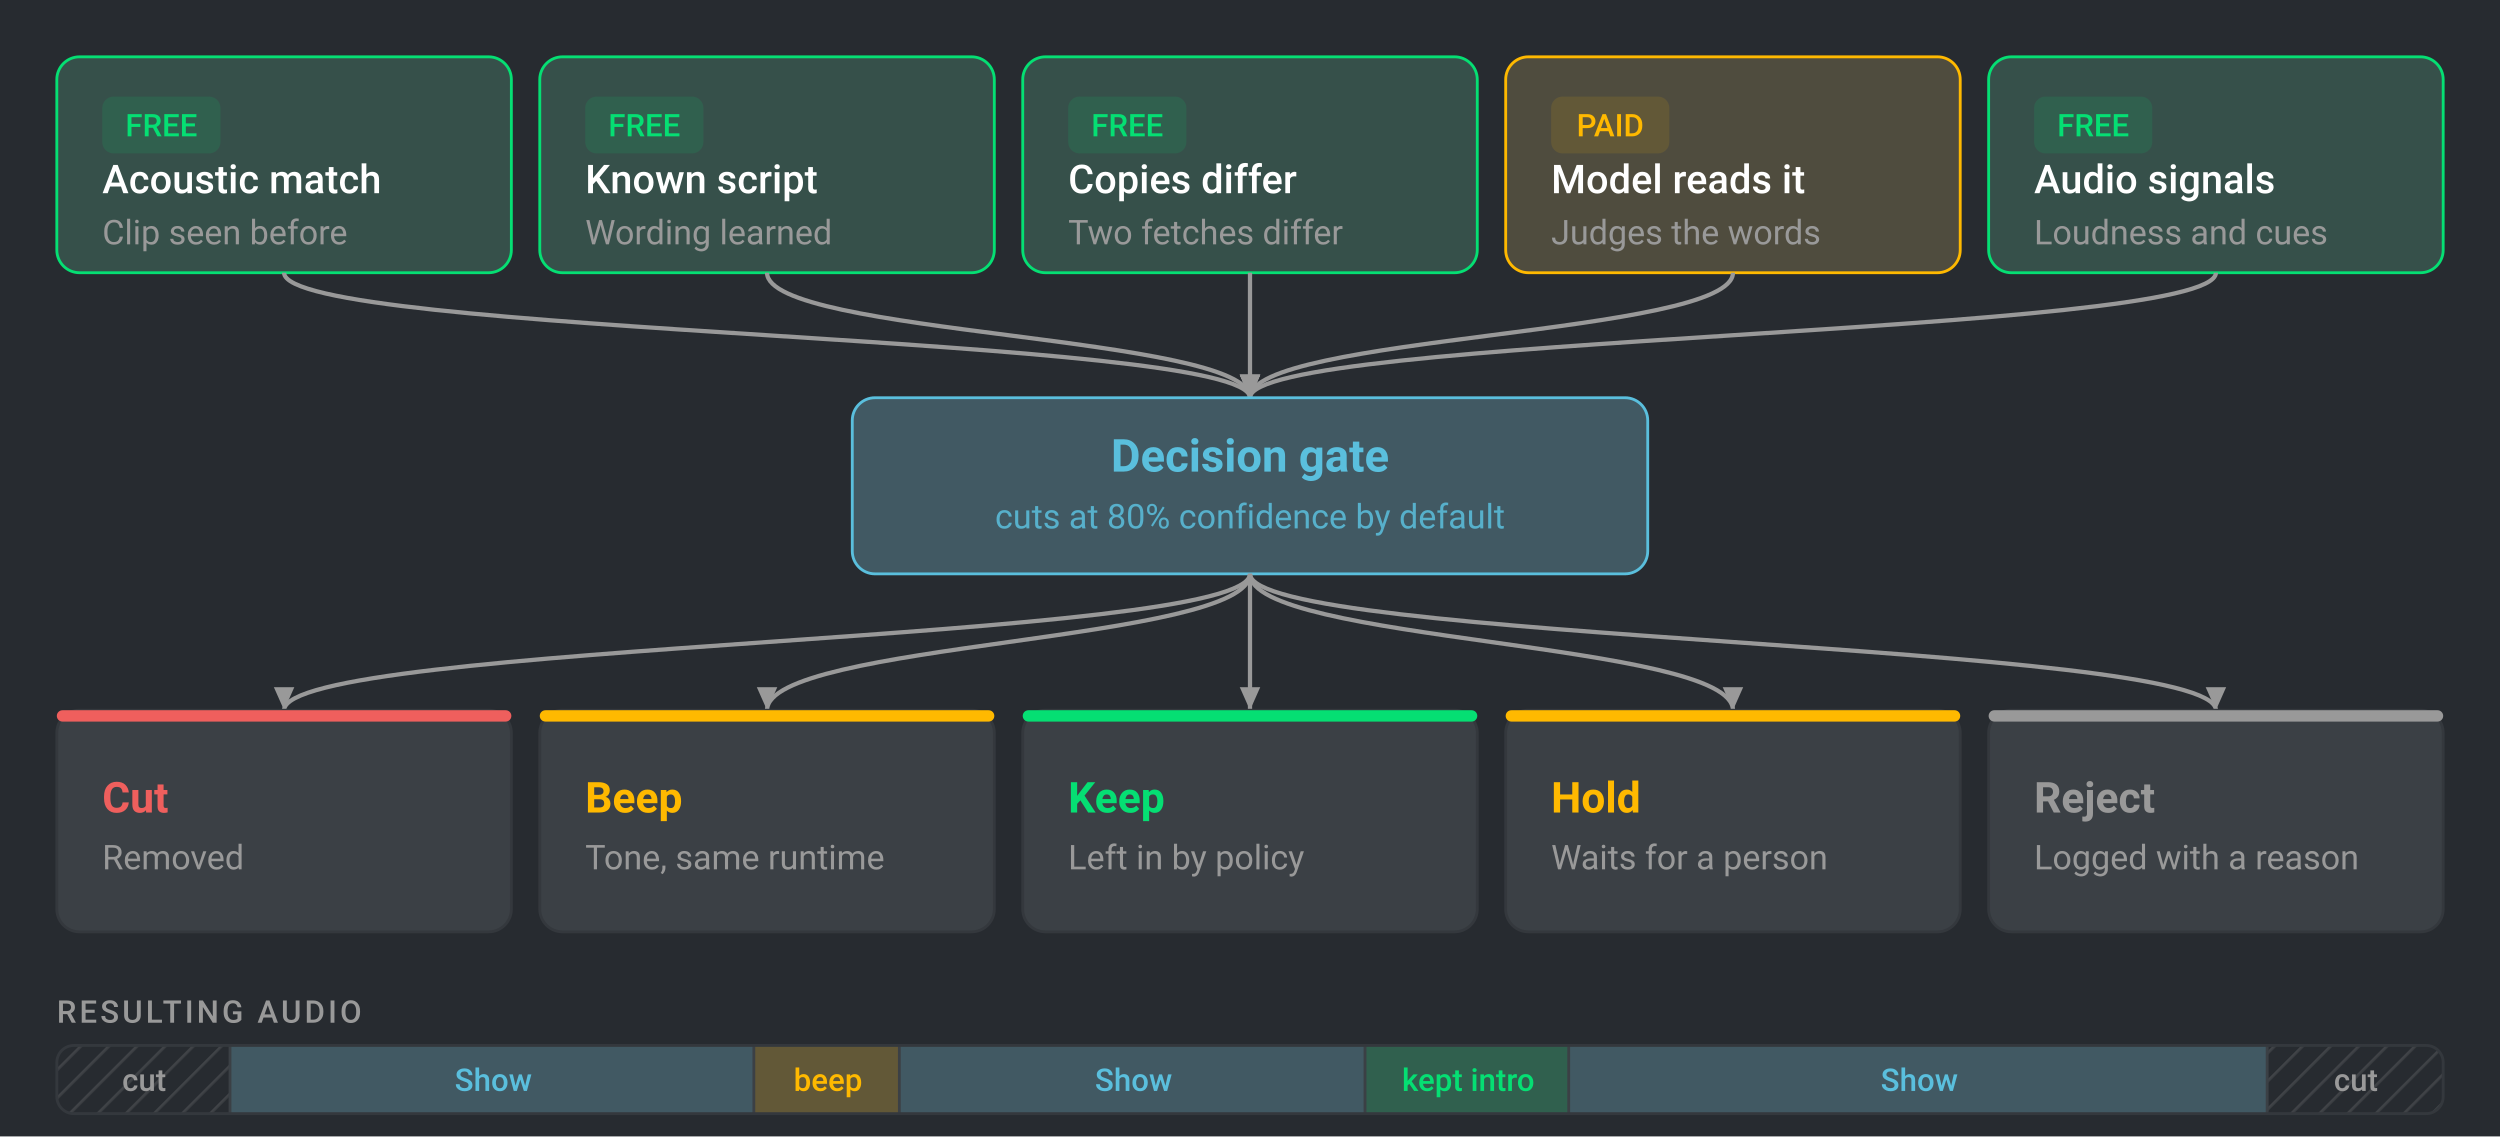
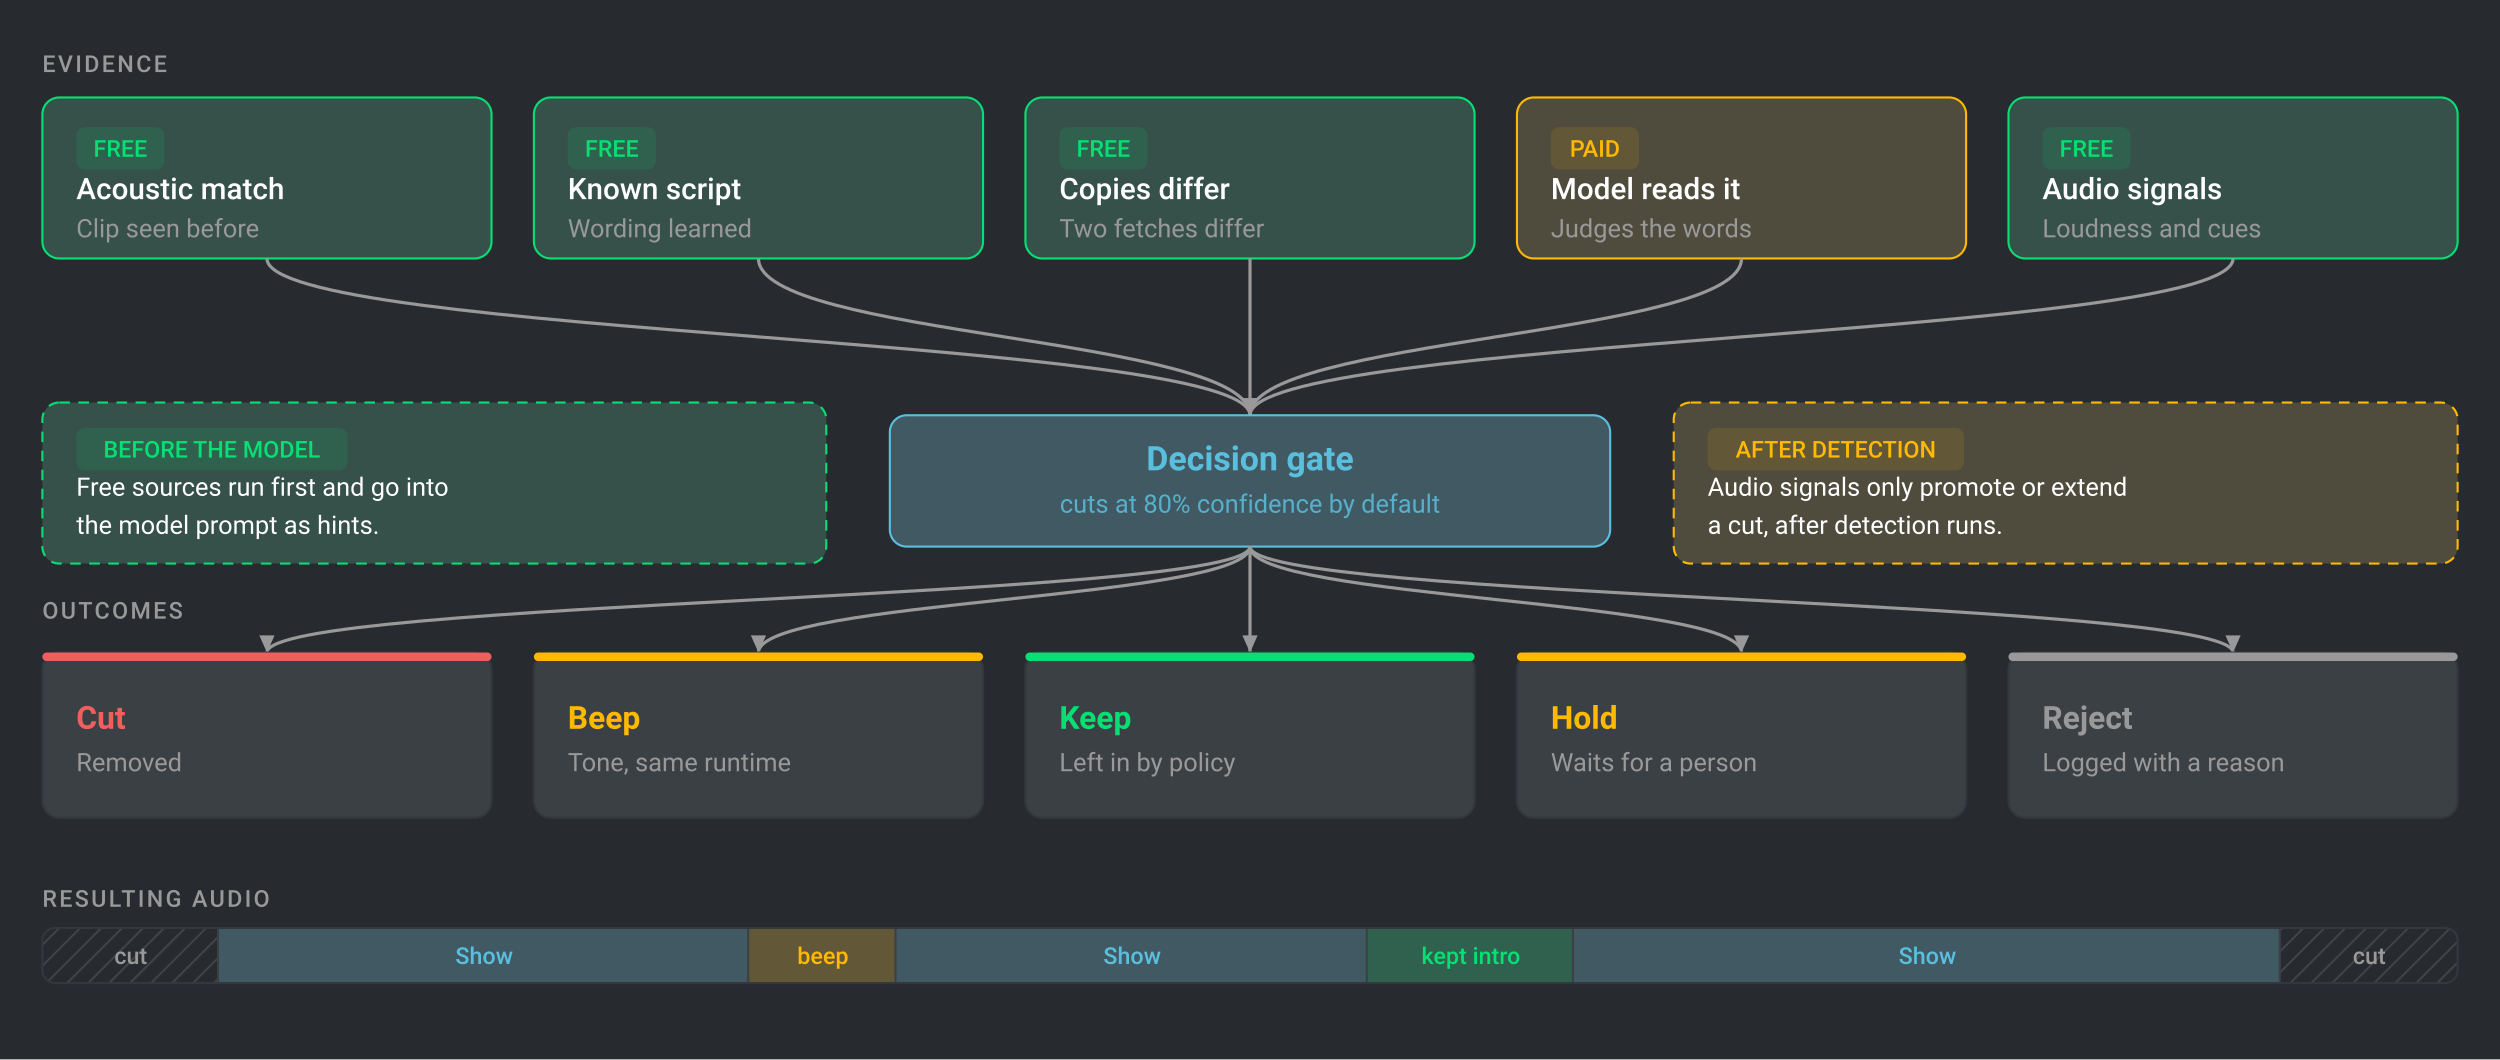
- <svg xmlns="http://www.w3.org/2000/svg" viewBox="0 0 880 400" width="880" height="400" role="img" aria-label="Five evidence sources and five outcomes">
+ <svg xmlns="http://www.w3.org/2000/svg" viewBox="0 0 1180 500" width="1180" height="500" role="img" aria-label="Five evidence sources and five outcomes">
  <defs>
    <marker id="ar" viewBox="0 0 10 10" refX="9" refY="5" markerWidth="6" markerHeight="6" orient="auto-start-reverse">
      <path d="M 0 1 L 9 5 L 0 9 z" fill="#999999" />
    </marker>
    <marker id="arp" viewBox="0 0 10 10" refX="9" refY="5" markerWidth="6" markerHeight="6" orient="auto-start-reverse">
      <path d="M 0 1 L 9 5 L 0 9 z" fill="#5ABFDD" />
    </marker>
    <pattern id="hatch" width="7" height="7" patternTransform="rotate(45)" patternUnits="userSpaceOnUse">
      <line x1="0" y1="0" x2="0" y2="7" stroke="#EF5F5D" stroke-width="2" opacity="0.28" />
    </pattern>
    <pattern id="hatchq" width="7" height="7" patternTransform="rotate(45)" patternUnits="userSpaceOnUse">
      <line x1="0" y1="0" x2="0" y2="7" stroke="#999999" stroke-width="2" opacity="0.20" />
    </pattern>
-     <clipPath id="clip20_368">
-       <rect x="20" y="368" width="840" height="24" rx="6" />
+     <clipPath id="clip20_438">
+       <rect x="20" y="438" width="1140" height="26" rx="6" />
    </clipPath>
  </defs>
-   <rect width="880" height="400" fill="#272B30" />
-   <rect x="20" y="20" width="160" height="76" rx="8" fill="#36504A" stroke="#05DF73" stroke-width="1" />
-   <rect x="36" y="34" width="41.6" height="20" rx="4" fill="#30604E" stroke="none" stroke-width="0" />
-   <text x="56.8" y="48" font-family="Roboto, -apple-system, BlinkMacSystemFont, 'Segoe UI', sans-serif" font-size="11" font-weight="500" fill="#05DF73" text-anchor="middle">FREE</text>
-   <text x="36" y="68" font-family="Roboto, -apple-system, BlinkMacSystemFont, 'Segoe UI', sans-serif" font-size="14" font-weight="500" fill="#FFFFFF" text-anchor="start">Acoustic match</text>
-   <text x="36" y="86" font-family="Roboto, -apple-system, BlinkMacSystemFont, 'Segoe UI', sans-serif" font-size="12" font-weight="400" fill="#999999" text-anchor="start">Clip seen before</text>
-   <path d="M 100.0 96 C 100.0 118.0, 440 118.0, 440 140" stroke="#999999" stroke-width="1.5" fill="none" marker-end="url(#ar)" />
-   <rect x="190" y="20" width="160" height="76" rx="8" fill="#36504A" stroke="#05DF73" stroke-width="1" />
-   <rect x="206" y="34" width="41.6" height="20" rx="4" fill="#30604E" stroke="none" stroke-width="0" />
-   <text x="226.8" y="48" font-family="Roboto, -apple-system, BlinkMacSystemFont, 'Segoe UI', sans-serif" font-size="11" font-weight="500" fill="#05DF73" text-anchor="middle">FREE</text>
-   <text x="206" y="68" font-family="Roboto, -apple-system, BlinkMacSystemFont, 'Segoe UI', sans-serif" font-size="14" font-weight="500" fill="#FFFFFF" text-anchor="start">Known script</text>
-   <text x="206" y="86" font-family="Roboto, -apple-system, BlinkMacSystemFont, 'Segoe UI', sans-serif" font-size="12" font-weight="400" fill="#999999" text-anchor="start">Wording learned</text>
-   <path d="M 270.0 96 C 270.0 118.0, 440 118.0, 440 140" stroke="#999999" stroke-width="1.5" fill="none" marker-end="url(#ar)" />
-   <rect x="360" y="20" width="160" height="76" rx="8" fill="#36504A" stroke="#05DF73" stroke-width="1" />
-   <rect x="376" y="34" width="41.6" height="20" rx="4" fill="#30604E" stroke="none" stroke-width="0" />
-   <text x="396.8" y="48" font-family="Roboto, -apple-system, BlinkMacSystemFont, 'Segoe UI', sans-serif" font-size="11" font-weight="500" fill="#05DF73" text-anchor="middle">FREE</text>
-   <text x="376" y="68" font-family="Roboto, -apple-system, BlinkMacSystemFont, 'Segoe UI', sans-serif" font-size="14" font-weight="500" fill="#FFFFFF" text-anchor="start">Copies differ</text>
-   <text x="376" y="86" font-family="Roboto, -apple-system, BlinkMacSystemFont, 'Segoe UI', sans-serif" font-size="12" font-weight="400" fill="#999999" text-anchor="start">Two fetches differ</text>
-   <path d="M 440.0 96 C 440.0 118.0, 440 118.0, 440 140" stroke="#999999" stroke-width="1.5" fill="none" marker-end="url(#ar)" />
-   <rect x="530" y="20" width="160" height="76" rx="8" fill="#4F4C3E" stroke="#FFB900" stroke-width="1" />
-   <rect x="546" y="34" width="41.6" height="20" rx="4" fill="#625837" stroke="none" stroke-width="0" />
-   <text x="566.8" y="48" font-family="Roboto, -apple-system, BlinkMacSystemFont, 'Segoe UI', sans-serif" font-size="11" font-weight="500" fill="#FFB900" text-anchor="middle">PAID</text>
-   <text x="546" y="68" font-family="Roboto, -apple-system, BlinkMacSystemFont, 'Segoe UI', sans-serif" font-size="14" font-weight="500" fill="#FFFFFF" text-anchor="start">Model reads it</text>
-   <text x="546" y="86" font-family="Roboto, -apple-system, BlinkMacSystemFont, 'Segoe UI', sans-serif" font-size="12" font-weight="400" fill="#999999" text-anchor="start">Judges the words</text>
-   <path d="M 610.0 96 C 610.0 118.0, 440 118.0, 440 140" stroke="#999999" stroke-width="1.5" fill="none" marker-end="url(#ar)" />
-   <rect x="700" y="20" width="160" height="76" rx="8" fill="#36504A" stroke="#05DF73" stroke-width="1" />
-   <rect x="716" y="34" width="41.6" height="20" rx="4" fill="#30604E" stroke="none" stroke-width="0" />
-   <text x="736.8" y="48" font-family="Roboto, -apple-system, BlinkMacSystemFont, 'Segoe UI', sans-serif" font-size="11" font-weight="500" fill="#05DF73" text-anchor="middle">FREE</text>
-   <text x="716" y="68" font-family="Roboto, -apple-system, BlinkMacSystemFont, 'Segoe UI', sans-serif" font-size="14" font-weight="500" fill="#FFFFFF" text-anchor="start">Audio signals</text>
-   <text x="716" y="86" font-family="Roboto, -apple-system, BlinkMacSystemFont, 'Segoe UI', sans-serif" font-size="12" font-weight="400" fill="#999999" text-anchor="start">Loudness and cues</text>
-   <path d="M 780.0 96 C 780.0 118.0, 440 118.0, 440 140" stroke="#999999" stroke-width="1.5" fill="none" marker-end="url(#ar)" />
-   <rect x="300" y="140" width="280" height="62" rx="8" fill="#415963" stroke="#5ABFDD" stroke-width="1" />
-   <text x="440" y="166" font-family="Roboto, -apple-system, BlinkMacSystemFont, 'Segoe UI', sans-serif" font-size="16" font-weight="600" fill="#5ABFDD" text-anchor="middle">Decision gate</text>
-   <text x="440" y="186" font-family="Roboto, -apple-system, BlinkMacSystemFont, 'Segoe UI', sans-serif" font-size="12" font-weight="400" fill="#5ABFDD" text-anchor="middle" opacity="0.85">cuts at 80% confidence by default</text>
-   <path d="M 440 202 C 440 226.0, 100.0 226.0, 100.0 250" stroke="#999999" stroke-width="1.5" fill="none" marker-end="url(#ar)" />
-   <rect x="20" y="250" width="160" height="78" rx="8" fill="#3B4045" stroke="#34383D" stroke-width="1" />
-   <rect x="20" y="250" width="160" height="4" fill="#EF5F5D" rx="2" />
-   <text x="36" y="286" font-family="Roboto, -apple-system, BlinkMacSystemFont, 'Segoe UI', sans-serif" font-size="15" font-weight="600" fill="#EF5F5D" text-anchor="start">Cut</text>
-   <text x="36" y="306" font-family="Roboto, -apple-system, BlinkMacSystemFont, 'Segoe UI', sans-serif" font-size="12" font-weight="400" fill="#999999" text-anchor="start">Removed</text>
-   <path d="M 440 202 C 440 226.0, 270.0 226.0, 270.0 250" stroke="#999999" stroke-width="1.5" fill="none" marker-end="url(#ar)" />
-   <rect x="190" y="250" width="160" height="78" rx="8" fill="#3B4045" stroke="#34383D" stroke-width="1" />
-   <rect x="190" y="250" width="160" height="4" fill="#FFB900" rx="2" />
-   <text x="206" y="286" font-family="Roboto, -apple-system, BlinkMacSystemFont, 'Segoe UI', sans-serif" font-size="15" font-weight="600" fill="#FFB900" text-anchor="start">Beep</text>
-   <text x="206" y="306" font-family="Roboto, -apple-system, BlinkMacSystemFont, 'Segoe UI', sans-serif" font-size="12" font-weight="400" fill="#999999" text-anchor="start">Tone, same runtime</text>
-   <path d="M 440 202 C 440 226.0, 440.0 226.0, 440.0 250" stroke="#999999" stroke-width="1.5" fill="none" marker-end="url(#ar)" />
-   <rect x="360" y="250" width="160" height="78" rx="8" fill="#3B4045" stroke="#34383D" stroke-width="1" />
-   <rect x="360" y="250" width="160" height="4" fill="#05DF73" rx="2" />
-   <text x="376" y="286" font-family="Roboto, -apple-system, BlinkMacSystemFont, 'Segoe UI', sans-serif" font-size="15" font-weight="600" fill="#05DF73" text-anchor="start">Keep</text>
-   <text x="376" y="306" font-family="Roboto, -apple-system, BlinkMacSystemFont, 'Segoe UI', sans-serif" font-size="12" font-weight="400" fill="#999999" text-anchor="start">Left in by policy</text>
-   <path d="M 440 202 C 440 226.0, 610.0 226.0, 610.0 250" stroke="#999999" stroke-width="1.5" fill="none" marker-end="url(#ar)" />
-   <rect x="530" y="250" width="160" height="78" rx="8" fill="#3B4045" stroke="#34383D" stroke-width="1" />
-   <rect x="530" y="250" width="160" height="4" fill="#FFB900" rx="2" />
-   <text x="546" y="286" font-family="Roboto, -apple-system, BlinkMacSystemFont, 'Segoe UI', sans-serif" font-size="15" font-weight="600" fill="#FFB900" text-anchor="start">Hold</text>
-   <text x="546" y="306" font-family="Roboto, -apple-system, BlinkMacSystemFont, 'Segoe UI', sans-serif" font-size="12" font-weight="400" fill="#999999" text-anchor="start">Waits for a person</text>
-   <path d="M 440 202 C 440 226.0, 780.0 226.0, 780.0 250" stroke="#999999" stroke-width="1.5" fill="none" marker-end="url(#ar)" />
-   <rect x="700" y="250" width="160" height="78" rx="8" fill="#3B4045" stroke="#34383D" stroke-width="1" />
-   <rect x="700" y="250" width="160" height="4" fill="#999999" rx="2" />
-   <text x="716" y="286" font-family="Roboto, -apple-system, BlinkMacSystemFont, 'Segoe UI', sans-serif" font-size="15" font-weight="600" fill="#999999" text-anchor="start">Reject</text>
-   <text x="716" y="306" font-family="Roboto, -apple-system, BlinkMacSystemFont, 'Segoe UI', sans-serif" font-size="12" font-weight="400" fill="#999999" text-anchor="start">Logged with a reason</text>
-   <text x="20" y="360" font-family="Roboto, -apple-system, BlinkMacSystemFont, 'Segoe UI', sans-serif" font-size="11" font-weight="500" fill="#999999" text-anchor="start" letter-spacing="0.1em">RESULTING AUDIO</text>
-   <g clip-path="url(#clip20_368)">
-     <rect x="20" y="368" width="61.463" height="24" fill="#272B30" />
-     <rect x="20" y="368" width="61.463" height="24" fill="url(#hatchq)" />
-     <text x="50.732" y="384.0" font-family="Roboto, -apple-system, BlinkMacSystemFont, 'Segoe UI', sans-serif" font-size="11" font-weight="500" fill="#999999" text-anchor="middle">cut</text>
-     <line x1="81.463" y1="368" x2="81.463" y2="392" stroke="#3B4045" stroke-width="2" />
-     <rect x="81.463" y="368" width="184.39" height="24" fill="#415963" />
-     <text x="173.659" y="384.0" font-family="Roboto, -apple-system, BlinkMacSystemFont, 'Segoe UI', sans-serif" font-size="11" font-weight="500" fill="#5ABFDD" text-anchor="middle">Show</text>
-     <line x1="265.854" y1="368" x2="265.854" y2="392" stroke="#3B4045" stroke-width="2" />
-     <rect x="265.854" y="368" width="51.22" height="24" fill="#625837" />
-     <text x="291.463" y="384.0" font-family="Roboto, -apple-system, BlinkMacSystemFont, 'Segoe UI', sans-serif" font-size="11" font-weight="500" fill="#FFB900" text-anchor="middle">beep</text>
-     <line x1="317.073" y1="368" x2="317.073" y2="392" stroke="#3B4045" stroke-width="2" />
-     <rect x="317.073" y="368" width="163.902" height="24" fill="#415963" />
-     <text x="399.024" y="384.0" font-family="Roboto, -apple-system, BlinkMacSystemFont, 'Segoe UI', sans-serif" font-size="11" font-weight="500" fill="#5ABFDD" text-anchor="middle">Show</text>
-     <line x1="480.976" y1="368" x2="480.976" y2="392" stroke="#3B4045" stroke-width="2" />
-     <rect x="480.976" y="368" width="71.707" height="24" fill="#30604E" />
-     <text x="516.829" y="384.0" font-family="Roboto, -apple-system, BlinkMacSystemFont, 'Segoe UI', sans-serif" font-size="11" font-weight="500" fill="#05DF73" text-anchor="middle">kept intro</text>
-     <line x1="552.683" y1="368" x2="552.683" y2="392" stroke="#3B4045" stroke-width="2" />
-     <rect x="552.683" y="368" width="245.854" height="24" fill="#415963" />
-     <text x="675.61" y="384.0" font-family="Roboto, -apple-system, BlinkMacSystemFont, 'Segoe UI', sans-serif" font-size="11" font-weight="500" fill="#5ABFDD" text-anchor="middle">Show</text>
-     <line x1="798.537" y1="368" x2="798.537" y2="392" stroke="#3B4045" stroke-width="2" />
-     <rect x="798.537" y="368" width="61.463" height="24" fill="#272B30" />
-     <rect x="798.537" y="368" width="61.463" height="24" fill="url(#hatchq)" />
-     <text x="829.268" y="384.0" font-family="Roboto, -apple-system, BlinkMacSystemFont, 'Segoe UI', sans-serif" font-size="11" font-weight="500" fill="#999999" text-anchor="middle">cut</text>
+   <rect width="1180" height="500" fill="#272B30" />
+   <text x="20" y="34" font-family="Roboto, -apple-system, BlinkMacSystemFont, 'Segoe UI', sans-serif" font-size="11" font-weight="500" fill="#999999" text-anchor="start" letter-spacing="0.1em">EVIDENCE</text>
+   <rect x="20" y="46" width="212" height="76" rx="8" fill="#36504A" stroke="#05DF73" stroke-width="1" />
+   <rect x="36" y="60" width="41.6" height="20" rx="4" fill="#30604E" stroke="none" stroke-width="0" />
+   <text x="56.8" y="74" font-family="Roboto, -apple-system, BlinkMacSystemFont, 'Segoe UI', sans-serif" font-size="11" font-weight="500" fill="#05DF73" text-anchor="middle">FREE</text>
+   <text x="36" y="94" font-family="Roboto, -apple-system, BlinkMacSystemFont, 'Segoe UI', sans-serif" font-size="14" font-weight="500" fill="#FFFFFF" text-anchor="start">Acoustic match</text>
+   <text x="36" y="112" font-family="Roboto, -apple-system, BlinkMacSystemFont, 'Segoe UI', sans-serif" font-size="12" font-weight="400" fill="#999999" text-anchor="start">Clip seen before</text>
+   <path d="M 126.0 122 C 126.0 159.0, 590 159.0, 590 196" stroke="#999999" stroke-width="1.5" fill="none" marker-end="url(#ar)" />
+   <rect x="252" y="46" width="212" height="76" rx="8" fill="#36504A" stroke="#05DF73" stroke-width="1" />
+   <rect x="268" y="60" width="41.6" height="20" rx="4" fill="#30604E" stroke="none" stroke-width="0" />
+   <text x="288.8" y="74" font-family="Roboto, -apple-system, BlinkMacSystemFont, 'Segoe UI', sans-serif" font-size="11" font-weight="500" fill="#05DF73" text-anchor="middle">FREE</text>
+   <text x="268" y="94" font-family="Roboto, -apple-system, BlinkMacSystemFont, 'Segoe UI', sans-serif" font-size="14" font-weight="500" fill="#FFFFFF" text-anchor="start">Known script</text>
+   <text x="268" y="112" font-family="Roboto, -apple-system, BlinkMacSystemFont, 'Segoe UI', sans-serif" font-size="12" font-weight="400" fill="#999999" text-anchor="start">Wording learned</text>
+   <path d="M 358.0 122 C 358.0 159.0, 590 159.0, 590 196" stroke="#999999" stroke-width="1.5" fill="none" marker-end="url(#ar)" />
+   <rect x="484" y="46" width="212" height="76" rx="8" fill="#36504A" stroke="#05DF73" stroke-width="1" />
+   <rect x="500" y="60" width="41.6" height="20" rx="4" fill="#30604E" stroke="none" stroke-width="0" />
+   <text x="520.8" y="74" font-family="Roboto, -apple-system, BlinkMacSystemFont, 'Segoe UI', sans-serif" font-size="11" font-weight="500" fill="#05DF73" text-anchor="middle">FREE</text>
+   <text x="500" y="94" font-family="Roboto, -apple-system, BlinkMacSystemFont, 'Segoe UI', sans-serif" font-size="14" font-weight="500" fill="#FFFFFF" text-anchor="start">Copies differ</text>
+   <text x="500" y="112" font-family="Roboto, -apple-system, BlinkMacSystemFont, 'Segoe UI', sans-serif" font-size="12" font-weight="400" fill="#999999" text-anchor="start">Two fetches differ</text>
+   <path d="M 590.0 122 C 590.0 159.0, 590 159.0, 590 196" stroke="#999999" stroke-width="1.5" fill="none" marker-end="url(#ar)" />
+   <rect x="716" y="46" width="212" height="76" rx="8" fill="#4F4C3E" stroke="#FFB900" stroke-width="1" />
+   <rect x="732" y="60" width="41.6" height="20" rx="4" fill="#625837" stroke="none" stroke-width="0" />
+   <text x="752.8" y="74" font-family="Roboto, -apple-system, BlinkMacSystemFont, 'Segoe UI', sans-serif" font-size="11" font-weight="500" fill="#FFB900" text-anchor="middle">PAID</text>
+   <text x="732" y="94" font-family="Roboto, -apple-system, BlinkMacSystemFont, 'Segoe UI', sans-serif" font-size="14" font-weight="500" fill="#FFFFFF" text-anchor="start">Model reads it</text>
+   <text x="732" y="112" font-family="Roboto, -apple-system, BlinkMacSystemFont, 'Segoe UI', sans-serif" font-size="12" font-weight="400" fill="#999999" text-anchor="start">Judges the words</text>
+   <path d="M 822.0 122 C 822.0 159.0, 590 159.0, 590 196" stroke="#999999" stroke-width="1.5" fill="none" marker-end="url(#ar)" />
+   <rect x="948" y="46" width="212" height="76" rx="8" fill="#36504A" stroke="#05DF73" stroke-width="1" />
+   <rect x="964" y="60" width="41.6" height="20" rx="4" fill="#30604E" stroke="none" stroke-width="0" />
+   <text x="984.8" y="74" font-family="Roboto, -apple-system, BlinkMacSystemFont, 'Segoe UI', sans-serif" font-size="11" font-weight="500" fill="#05DF73" text-anchor="middle">FREE</text>
+   <text x="964" y="94" font-family="Roboto, -apple-system, BlinkMacSystemFont, 'Segoe UI', sans-serif" font-size="14" font-weight="500" fill="#FFFFFF" text-anchor="start">Audio signals</text>
+   <text x="964" y="112" font-family="Roboto, -apple-system, BlinkMacSystemFont, 'Segoe UI', sans-serif" font-size="12" font-weight="400" fill="#999999" text-anchor="start">Loudness and cues</text>
+   <path d="M 1054.0 122 C 1054.0 159.0, 590 159.0, 590 196" stroke="#999999" stroke-width="1.5" fill="none" marker-end="url(#ar)" />
+   <rect x="420" y="196" width="340" height="62" rx="8" fill="#415963" stroke="#5ABFDD" stroke-width="1" />
+   <text x="590" y="222" font-family="Roboto, -apple-system, BlinkMacSystemFont, 'Segoe UI', sans-serif" font-size="16" font-weight="600" fill="#5ABFDD" text-anchor="middle">Decision gate</text>
+   <text x="590" y="242" font-family="Roboto, -apple-system, BlinkMacSystemFont, 'Segoe UI', sans-serif" font-size="12" font-weight="400" fill="#5ABFDD" text-anchor="middle" opacity="0.85">cuts at 80% confidence by default</text>
+   <rect x="20" y="190" width="370" height="76" rx="8" fill="#36504A" stroke="#05DF73" stroke-width="1" stroke-dasharray="5 4" />
+   <rect x="36" y="202" width="128" height="20" rx="4" fill="#30604E" stroke="none" stroke-width="0" />
+   <text x="100.0" y="216" font-family="Roboto, -apple-system, BlinkMacSystemFont, 'Segoe UI', sans-serif" font-size="11" font-weight="500" fill="#05DF73" text-anchor="middle">BEFORE THE MODEL</text>
+   <text x="36" y="234" font-family="Roboto, -apple-system, BlinkMacSystemFont, 'Segoe UI', sans-serif" font-size="12" font-weight="400" fill="#FFFFFF" text-anchor="start">Free sources run first and go into</text>
+   <text x="36" y="252" font-family="Roboto, -apple-system, BlinkMacSystemFont, 'Segoe UI', sans-serif" font-size="12" font-weight="400" fill="#FFFFFF" text-anchor="start">the model prompt as hints.</text>
+   <rect x="790" y="190" width="370" height="76" rx="8" fill="#4F4C3E" stroke="#FFB900" stroke-width="1" stroke-dasharray="5 4" />
+   <rect x="806" y="202" width="121" height="20" rx="4" fill="#625837" stroke="none" stroke-width="0" />
+   <text x="866.5" y="216" font-family="Roboto, -apple-system, BlinkMacSystemFont, 'Segoe UI', sans-serif" font-size="11" font-weight="500" fill="#FFB900" text-anchor="middle">AFTER DETECTION</text>
+   <text x="806" y="234" font-family="Roboto, -apple-system, BlinkMacSystemFont, 'Segoe UI', sans-serif" font-size="12" font-weight="400" fill="#FFFFFF" text-anchor="start">Audio signals only promote or extend</text>
+   <text x="806" y="252" font-family="Roboto, -apple-system, BlinkMacSystemFont, 'Segoe UI', sans-serif" font-size="12" font-weight="400" fill="#FFFFFF" text-anchor="start">a cut, after detection runs.</text>
+   <text x="20" y="292" font-family="Roboto, -apple-system, BlinkMacSystemFont, 'Segoe UI', sans-serif" font-size="11" font-weight="500" fill="#999999" text-anchor="start" letter-spacing="0.1em">OUTCOMES</text>
+   <path d="M 590 258 C 590 283.0, 126.0 283.0, 126.0 308" stroke="#999999" stroke-width="1.5" fill="none" marker-end="url(#ar)" />
+   <rect x="20" y="308" width="212" height="78" rx="8" fill="#3B4045" stroke="#34383D" stroke-width="1" />
+   <rect x="20" y="308" width="212" height="4" fill="#EF5F5D" rx="2" />
+   <text x="36" y="344" font-family="Roboto, -apple-system, BlinkMacSystemFont, 'Segoe UI', sans-serif" font-size="15" font-weight="600" fill="#EF5F5D" text-anchor="start">Cut</text>
+   <text x="36" y="364" font-family="Roboto, -apple-system, BlinkMacSystemFont, 'Segoe UI', sans-serif" font-size="12" font-weight="400" fill="#999999" text-anchor="start">Removed</text>
+   <path d="M 590 258 C 590 283.0, 358.0 283.0, 358.0 308" stroke="#999999" stroke-width="1.5" fill="none" marker-end="url(#ar)" />
+   <rect x="252" y="308" width="212" height="78" rx="8" fill="#3B4045" stroke="#34383D" stroke-width="1" />
+   <rect x="252" y="308" width="212" height="4" fill="#FFB900" rx="2" />
+   <text x="268" y="344" font-family="Roboto, -apple-system, BlinkMacSystemFont, 'Segoe UI', sans-serif" font-size="15" font-weight="600" fill="#FFB900" text-anchor="start">Beep</text>
+   <text x="268" y="364" font-family="Roboto, -apple-system, BlinkMacSystemFont, 'Segoe UI', sans-serif" font-size="12" font-weight="400" fill="#999999" text-anchor="start">Tone, same runtime</text>
+   <path d="M 590 258 C 590 283.0, 590.0 283.0, 590.0 308" stroke="#999999" stroke-width="1.5" fill="none" marker-end="url(#ar)" />
+   <rect x="484" y="308" width="212" height="78" rx="8" fill="#3B4045" stroke="#34383D" stroke-width="1" />
+   <rect x="484" y="308" width="212" height="4" fill="#05DF73" rx="2" />
+   <text x="500" y="344" font-family="Roboto, -apple-system, BlinkMacSystemFont, 'Segoe UI', sans-serif" font-size="15" font-weight="600" fill="#05DF73" text-anchor="start">Keep</text>
+   <text x="500" y="364" font-family="Roboto, -apple-system, BlinkMacSystemFont, 'Segoe UI', sans-serif" font-size="12" font-weight="400" fill="#999999" text-anchor="start">Left in by policy</text>
+   <path d="M 590 258 C 590 283.0, 822.0 283.0, 822.0 308" stroke="#999999" stroke-width="1.5" fill="none" marker-end="url(#ar)" />
+   <rect x="716" y="308" width="212" height="78" rx="8" fill="#3B4045" stroke="#34383D" stroke-width="1" />
+   <rect x="716" y="308" width="212" height="4" fill="#FFB900" rx="2" />
+   <text x="732" y="344" font-family="Roboto, -apple-system, BlinkMacSystemFont, 'Segoe UI', sans-serif" font-size="15" font-weight="600" fill="#FFB900" text-anchor="start">Hold</text>
+   <text x="732" y="364" font-family="Roboto, -apple-system, BlinkMacSystemFont, 'Segoe UI', sans-serif" font-size="12" font-weight="400" fill="#999999" text-anchor="start">Waits for a person</text>
+   <path d="M 590 258 C 590 283.0, 1054.0 283.0, 1054.0 308" stroke="#999999" stroke-width="1.5" fill="none" marker-end="url(#ar)" />
+   <rect x="948" y="308" width="212" height="78" rx="8" fill="#3B4045" stroke="#34383D" stroke-width="1" />
+   <rect x="948" y="308" width="212" height="4" fill="#999999" rx="2" />
+   <text x="964" y="344" font-family="Roboto, -apple-system, BlinkMacSystemFont, 'Segoe UI', sans-serif" font-size="15" font-weight="600" fill="#999999" text-anchor="start">Reject</text>
+   <text x="964" y="364" font-family="Roboto, -apple-system, BlinkMacSystemFont, 'Segoe UI', sans-serif" font-size="12" font-weight="400" fill="#999999" text-anchor="start">Logged with a reason</text>
+   <text x="20" y="428" font-family="Roboto, -apple-system, BlinkMacSystemFont, 'Segoe UI', sans-serif" font-size="11" font-weight="500" fill="#999999" text-anchor="start" letter-spacing="0.1em">RESULTING AUDIO</text>
+   <g clip-path="url(#clip20_438)">
+     <rect x="20" y="438" width="83.415" height="26" fill="#272B30" />
+     <rect x="20" y="438" width="83.415" height="26" fill="url(#hatchq)" />
+     <text x="61.707" y="455.0" font-family="Roboto, -apple-system, BlinkMacSystemFont, 'Segoe UI', sans-serif" font-size="11" font-weight="500" fill="#999999" text-anchor="middle">cut</text>
+     <line x1="103.415" y1="438" x2="103.415" y2="464" stroke="#3B4045" stroke-width="2" />
+     <rect x="103.415" y="438" width="250.244" height="26" fill="#415963" />
+     <text x="228.537" y="455.0" font-family="Roboto, -apple-system, BlinkMacSystemFont, 'Segoe UI', sans-serif" font-size="11" font-weight="500" fill="#5ABFDD" text-anchor="middle">Show</text>
+     <line x1="353.659" y1="438" x2="353.659" y2="464" stroke="#3B4045" stroke-width="2" />
+     <rect x="353.659" y="438" width="69.512" height="26" fill="#625837" />
+     <text x="388.415" y="455.0" font-family="Roboto, -apple-system, BlinkMacSystemFont, 'Segoe UI', sans-serif" font-size="11" font-weight="500" fill="#FFB900" text-anchor="middle">beep</text>
+     <line x1="423.171" y1="438" x2="423.171" y2="464" stroke="#3B4045" stroke-width="2" />
+     <rect x="423.171" y="438" width="222.439" height="26" fill="#415963" />
+     <text x="534.39" y="455.0" font-family="Roboto, -apple-system, BlinkMacSystemFont, 'Segoe UI', sans-serif" font-size="11" font-weight="500" fill="#5ABFDD" text-anchor="middle">Show</text>
+     <line x1="645.61" y1="438" x2="645.61" y2="464" stroke="#3B4045" stroke-width="2" />
+     <rect x="645.61" y="438" width="97.317" height="26" fill="#30604E" />
+     <text x="694.268" y="455.0" font-family="Roboto, -apple-system, BlinkMacSystemFont, 'Segoe UI', sans-serif" font-size="11" font-weight="500" fill="#05DF73" text-anchor="middle">kept intro</text>
+     <line x1="742.927" y1="438" x2="742.927" y2="464" stroke="#3B4045" stroke-width="2" />
+     <rect x="742.927" y="438" width="333.659" height="26" fill="#415963" />
+     <text x="909.756" y="455.0" font-family="Roboto, -apple-system, BlinkMacSystemFont, 'Segoe UI', sans-serif" font-size="11" font-weight="500" fill="#5ABFDD" text-anchor="middle">Show</text>
+     <line x1="1076.585" y1="438" x2="1076.585" y2="464" stroke="#3B4045" stroke-width="2" />
+     <rect x="1076.585" y="438" width="83.415" height="26" fill="#272B30" />
+     <rect x="1076.585" y="438" width="83.415" height="26" fill="url(#hatchq)" />
+     <text x="1118.293" y="455.0" font-family="Roboto, -apple-system, BlinkMacSystemFont, 'Segoe UI', sans-serif" font-size="11" font-weight="500" fill="#999999" text-anchor="middle">cut</text>
  </g>
-   <rect x="20" y="368" width="840" height="24" rx="6" fill="none" stroke="#34383D" stroke-width="1" />
+   <rect x="20" y="438" width="1140" height="26" rx="6" fill="none" stroke="#34383D" stroke-width="1" />
</svg>
